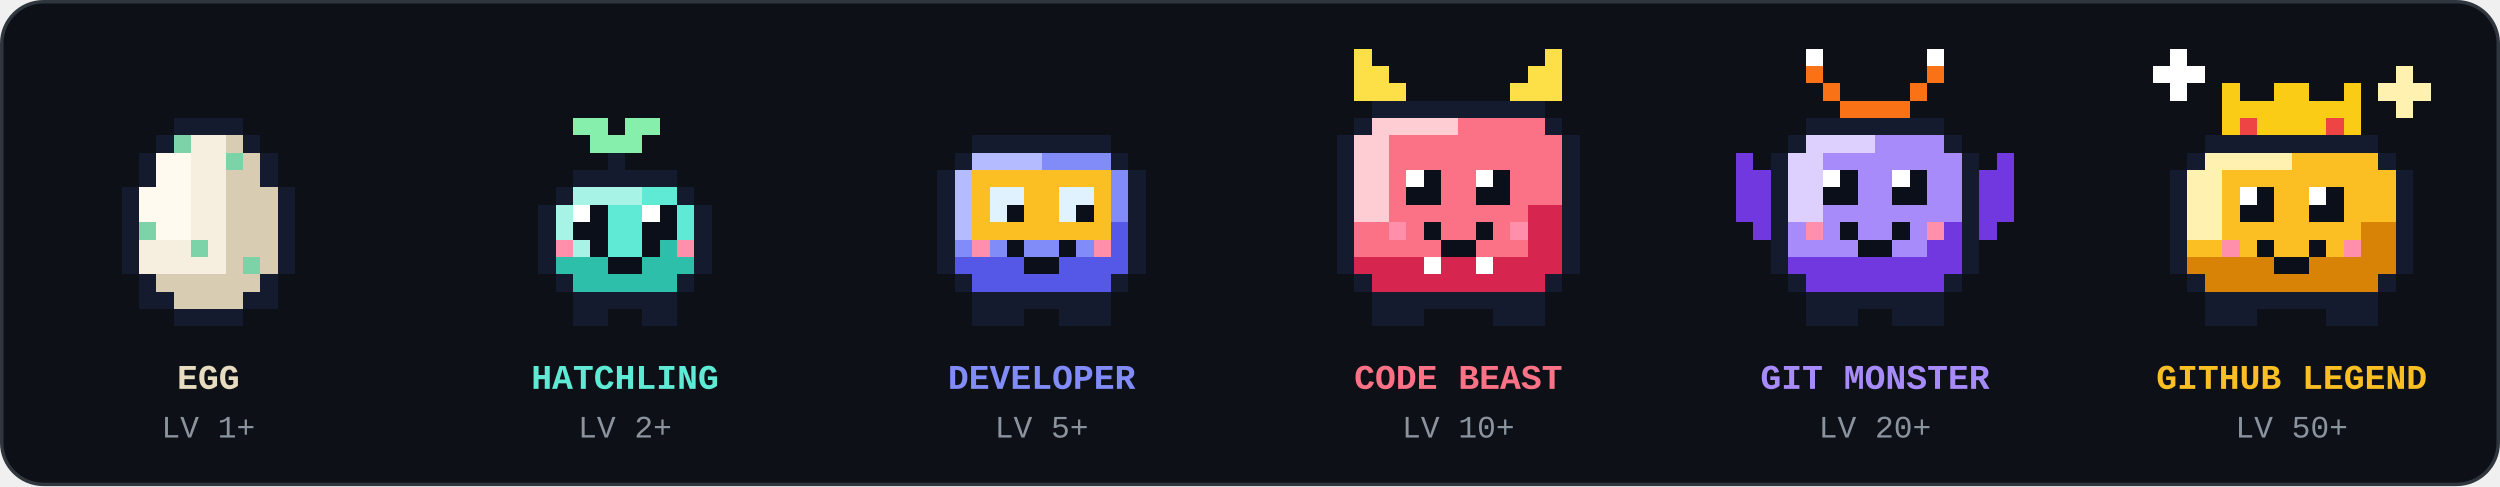
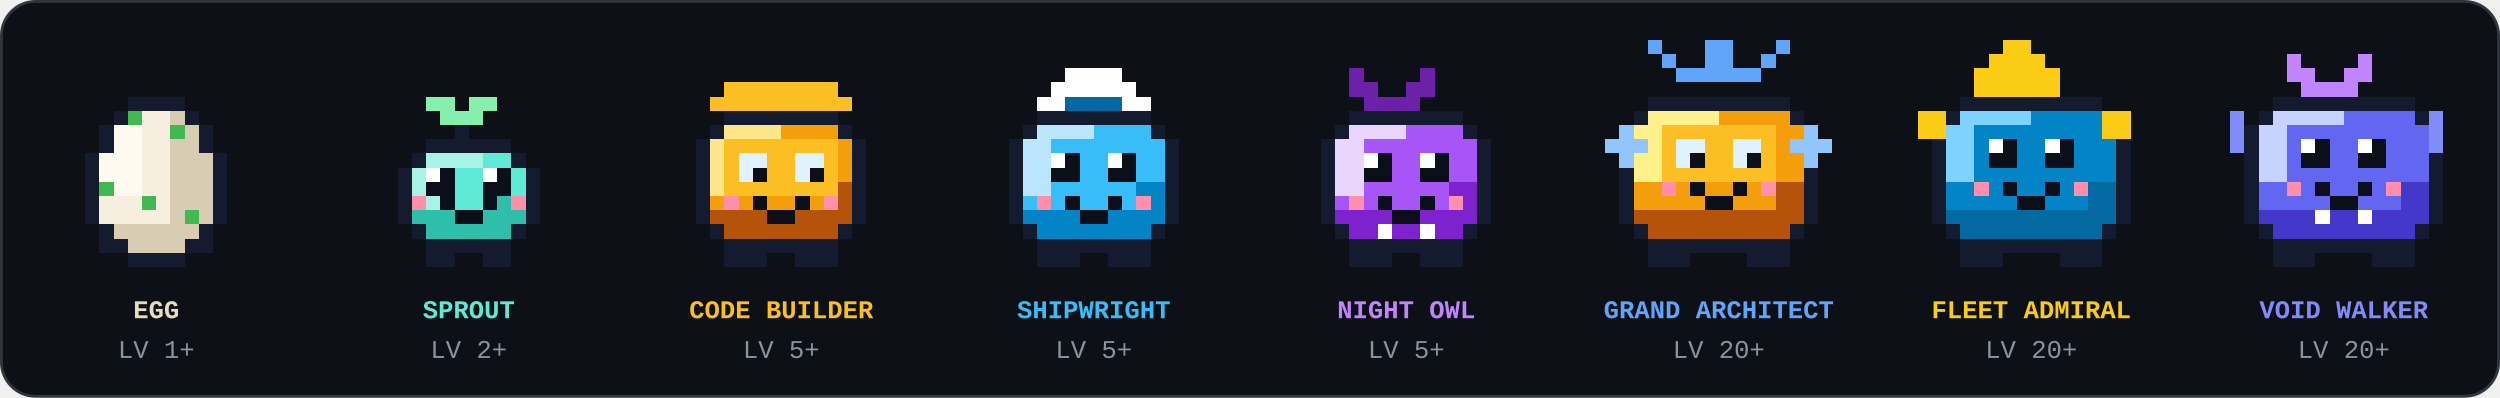
- <svg xmlns="http://www.w3.org/2000/svg" width="720" height="140" viewBox="0 0 720 140" role="img" aria-label="Gitagotchi evolution stages" font-family="ui-monospace, 'SF Mono', SFMono-Regular, Menlo, Consolas, 'Liberation Mono', monospace">
-   <rect x="0.5" y="0.5" width="719" height="139" rx="12" fill="#0d1117" stroke="#30363d" />
-   <g transform="translate(20 14)" shape-rendering="crispEdges">
+ <svg xmlns="http://www.w3.org/2000/svg" width="880" height="140" viewBox="0 0 880 140" role="img" aria-label="Gitagotchi evolution stages" font-family="ui-monospace, 'SF Mono', SFMono-Regular, Menlo, Consolas, 'Liberation Mono', monospace">
+   <rect x="0.5" y="0.5" width="879" height="139" rx="12" fill="#0d1117" stroke="#30363d" />
+   <g transform="translate(15 14)" shape-rendering="crispEdges">
    <rect x="30" y="20" width="20" height="5" fill="#151b2e" />
    <rect x="25" y="25" width="5" height="5" fill="#151b2e" />
-     <rect x="30" y="25" width="5" height="5" fill="#7dd3a8" />
+     <rect x="30" y="25" width="5" height="5" fill="#3fb950" />
    <rect x="35" y="25" width="10" height="5" fill="#f6efe0" />
    <rect x="45" y="25" width="5" height="5" fill="#d8ccb2" />
    <rect x="50" y="25" width="5" height="5" fill="#151b2e" />
    <rect x="20" y="30" width="5" height="5" fill="#151b2e" />
    <rect x="25" y="30" width="10" height="5" fill="#fffaf0" />
    <rect x="35" y="30" width="10" height="5" fill="#f6efe0" />
-     <rect x="45" y="30" width="5" height="5" fill="#7dd3a8" />
+     <rect x="45" y="30" width="5" height="5" fill="#3fb950" />
    <rect x="50" y="30" width="5" height="5" fill="#d8ccb2" />
    <rect x="55" y="30" width="5" height="5" fill="#151b2e" />
    <rect x="20" y="35" width="5" height="5" fill="#151b2e" />
    <rect x="25" y="35" width="10" height="5" fill="#fffaf0" />
    <rect x="35" y="35" width="10" height="5" fill="#f6efe0" />
    <rect x="45" y="35" width="10" height="5" fill="#d8ccb2" />
    <rect x="55" y="35" width="5" height="5" fill="#151b2e" />
    <rect x="15" y="40" width="5" height="5" fill="#151b2e" />
    <rect x="20" y="40" width="15" height="5" fill="#fffaf0" />
    <rect x="35" y="40" width="10" height="5" fill="#f6efe0" />
    <rect x="45" y="40" width="15" height="5" fill="#d8ccb2" />
    <rect x="60" y="40" width="5" height="5" fill="#151b2e" />
    <rect x="15" y="45" width="5" height="5" fill="#151b2e" />
    <rect x="20" y="45" width="15" height="5" fill="#fffaf0" />
    <rect x="35" y="45" width="10" height="5" fill="#f6efe0" />
    <rect x="45" y="45" width="15" height="5" fill="#d8ccb2" />
    <rect x="60" y="45" width="5" height="5" fill="#151b2e" />
    <rect x="15" y="50" width="5" height="5" fill="#151b2e" />
-     <rect x="20" y="50" width="5" height="5" fill="#7dd3a8" />
+     <rect x="20" y="50" width="5" height="5" fill="#3fb950" />
    <rect x="25" y="50" width="10" height="5" fill="#fffaf0" />
    <rect x="35" y="50" width="10" height="5" fill="#f6efe0" />
    <rect x="45" y="50" width="15" height="5" fill="#d8ccb2" />
    <rect x="60" y="50" width="5" height="5" fill="#151b2e" />
    <rect x="15" y="55" width="5" height="5" fill="#151b2e" />
    <rect x="20" y="55" width="15" height="5" fill="#f6efe0" />
-     <rect x="35" y="55" width="5" height="5" fill="#7dd3a8" />
+     <rect x="35" y="55" width="5" height="5" fill="#3fb950" />
    <rect x="40" y="55" width="5" height="5" fill="#f6efe0" />
    <rect x="45" y="55" width="15" height="5" fill="#d8ccb2" />
    <rect x="60" y="55" width="5" height="5" fill="#151b2e" />
    <rect x="15" y="60" width="5" height="5" fill="#151b2e" />
    <rect x="20" y="60" width="25" height="5" fill="#f6efe0" />
    <rect x="45" y="60" width="5" height="5" fill="#d8ccb2" />
-     <rect x="50" y="60" width="5" height="5" fill="#7dd3a8" />
+     <rect x="50" y="60" width="5" height="5" fill="#3fb950" />
    <rect x="55" y="60" width="5" height="5" fill="#d8ccb2" />
    <rect x="60" y="60" width="5" height="5" fill="#151b2e" />
    <rect x="20" y="65" width="5" height="5" fill="#151b2e" />
    <rect x="25" y="65" width="30" height="5" fill="#d8ccb2" />
    <rect x="55" y="65" width="5" height="5" fill="#151b2e" />
    <rect x="20" y="70" width="10" height="5" fill="#151b2e" />
    <rect x="30" y="70" width="20" height="5" fill="#d8ccb2" />
    <rect x="50" y="70" width="10" height="5" fill="#151b2e" />
    <rect x="30" y="75" width="20" height="5" fill="#151b2e" />
  </g>
-   <text x="60" y="112" font-size="10" font-weight="700" fill="#e8dcc0" text-anchor="middle">EGG</text>
-   <text x="60" y="126" font-size="9" fill="#8b949e" text-anchor="middle">LV 1+</text>
-   <g transform="translate(140 14)" shape-rendering="crispEdges">
+   <text x="55" y="112" font-size="9" font-weight="700" fill="#e8dcc0" text-anchor="middle">EGG</text>
+   <text x="55" y="126" font-size="9" fill="#8b949e" text-anchor="middle">LV 1+</text>
+   <g transform="translate(125 14)" shape-rendering="crispEdges">
    <rect x="25" y="20" width="10" height="5" fill="#86efac" />
    <rect x="40" y="20" width="10" height="5" fill="#86efac" />
    <rect x="30" y="25" width="15" height="5" fill="#86efac" />
    <rect x="35" y="30" width="5" height="5" fill="#151b2e" />
    <rect x="25" y="35" width="30" height="5" fill="#151b2e" />
    <rect x="20" y="40" width="5" height="5" fill="#151b2e" />
    <rect x="25" y="40" width="20" height="5" fill="#a7f3e6" />
    <rect x="45" y="40" width="10" height="5" fill="#5eead4" />
    <rect x="55" y="40" width="5" height="5" fill="#151b2e" />
    <rect x="15" y="45" width="5" height="5" fill="#151b2e" />
    <rect x="20" y="45" width="5" height="5" fill="#a7f3e6" />
    <rect x="25" y="45" width="5" height="5" fill="#ffffff" />
    <rect x="30" y="45" width="5" height="5" fill="#0b0f1a" />
    <rect x="35" y="45" width="10" height="5" fill="#5eead4" />
    <rect x="45" y="45" width="5" height="5" fill="#ffffff" />
    <rect x="50" y="45" width="5" height="5" fill="#0b0f1a" />
    <rect x="55" y="45" width="5" height="5" fill="#5eead4" />
    <rect x="60" y="45" width="5" height="5" fill="#151b2e" />
    <rect x="15" y="50" width="5" height="5" fill="#151b2e" />
    <rect x="20" y="50" width="5" height="5" fill="#a7f3e6" />
    <rect x="25" y="50" width="10" height="5" fill="#0b0f1a" />
    <rect x="35" y="50" width="10" height="5" fill="#5eead4" />
    <rect x="45" y="50" width="10" height="5" fill="#0b0f1a" />
    <rect x="55" y="50" width="5" height="5" fill="#5eead4" />
    <rect x="60" y="50" width="5" height="5" fill="#151b2e" />
    <rect x="15" y="55" width="5" height="5" fill="#151b2e" />
    <rect x="20" y="55" width="5" height="5" fill="#ff8fab" />
    <rect x="25" y="55" width="5" height="5" fill="#a7f3e6" />
    <rect x="30" y="55" width="5" height="5" fill="#0b0f1a" />
    <rect x="35" y="55" width="10" height="5" fill="#5eead4" />
    <rect x="45" y="55" width="5" height="5" fill="#0b0f1a" />
    <rect x="50" y="55" width="5" height="5" fill="#2dbfa9" />
    <rect x="55" y="55" width="5" height="5" fill="#ff8fab" />
    <rect x="60" y="55" width="5" height="5" fill="#151b2e" />
    <rect x="15" y="60" width="5" height="5" fill="#151b2e" />
    <rect x="20" y="60" width="15" height="5" fill="#2dbfa9" />
    <rect x="35" y="60" width="10" height="5" fill="#0b0f1a" />
    <rect x="45" y="60" width="15" height="5" fill="#2dbfa9" />
    <rect x="60" y="60" width="5" height="5" fill="#151b2e" />
    <rect x="20" y="65" width="5" height="5" fill="#151b2e" />
    <rect x="25" y="65" width="30" height="5" fill="#2dbfa9" />
    <rect x="55" y="65" width="5" height="5" fill="#151b2e" />
    <rect x="25" y="70" width="30" height="5" fill="#151b2e" />
    <rect x="25" y="75" width="10" height="5" fill="#151b2e" />
    <rect x="45" y="75" width="10" height="5" fill="#151b2e" />
  </g>
-   <text x="180" y="112" font-size="10" font-weight="700" fill="#5eead4" text-anchor="middle">HATCHLING</text>
-   <text x="180" y="126" font-size="9" fill="#8b949e" text-anchor="middle">LV 2+</text>
-   <g transform="translate(260 14)" shape-rendering="crispEdges">
+   <text x="165" y="112" font-size="9" font-weight="700" fill="#5eead4" text-anchor="middle">SPROUT</text>
+   <text x="165" y="126" font-size="9" fill="#8b949e" text-anchor="middle">LV 2+</text>
+   <g transform="translate(235 14)" shape-rendering="crispEdges">
+     <rect x="20" y="15" width="40" height="5" fill="#fbbf24" />
+     <rect x="15" y="20" width="50" height="5" fill="#fbbf24" />
    <rect x="20" y="25" width="40" height="5" fill="#151b2e" />
    <rect x="15" y="30" width="5" height="5" fill="#151b2e" />
-     <rect x="20" y="30" width="20" height="5" fill="#b4bcff" />
-     <rect x="40" y="30" width="20" height="5" fill="#818cf8" />
+     <rect x="20" y="30" width="20" height="5" fill="#fde68a" />
+     <rect x="40" y="30" width="20" height="5" fill="#f59e0b" />
    <rect x="60" y="30" width="5" height="5" fill="#151b2e" />
    <rect x="10" y="35" width="5" height="5" fill="#151b2e" />
-     <rect x="15" y="35" width="5" height="5" fill="#b4bcff" />
+     <rect x="15" y="35" width="5" height="5" fill="#fde68a" />
    <rect x="20" y="35" width="40" height="5" fill="#fbbf24" />
-     <rect x="60" y="35" width="5" height="5" fill="#818cf8" />
+     <rect x="60" y="35" width="5" height="5" fill="#f59e0b" />
    <rect x="65" y="35" width="5" height="5" fill="#151b2e" />
    <rect x="10" y="40" width="5" height="5" fill="#151b2e" />
-     <rect x="15" y="40" width="5" height="5" fill="#b4bcff" />
+     <rect x="15" y="40" width="5" height="5" fill="#fde68a" />
    <rect x="20" y="40" width="5" height="5" fill="#fbbf24" />
    <rect x="25" y="40" width="10" height="5" fill="#e0f2fe" />
    <rect x="35" y="40" width="10" height="5" fill="#fbbf24" />
    <rect x="45" y="40" width="10" height="5" fill="#e0f2fe" />
    <rect x="55" y="40" width="5" height="5" fill="#fbbf24" />
-     <rect x="60" y="40" width="5" height="5" fill="#818cf8" />
+     <rect x="60" y="40" width="5" height="5" fill="#f59e0b" />
    <rect x="65" y="40" width="5" height="5" fill="#151b2e" />
    <rect x="10" y="45" width="5" height="5" fill="#151b2e" />
-     <rect x="15" y="45" width="5" height="5" fill="#b4bcff" />
+     <rect x="15" y="45" width="5" height="5" fill="#fde68a" />
    <rect x="20" y="45" width="5" height="5" fill="#fbbf24" />
    <rect x="25" y="45" width="5" height="5" fill="#e0f2fe" />
    <rect x="30" y="45" width="5" height="5" fill="#0b0f1a" />
    <rect x="35" y="45" width="10" height="5" fill="#fbbf24" />
    <rect x="45" y="45" width="5" height="5" fill="#e0f2fe" />
    <rect x="50" y="45" width="5" height="5" fill="#0b0f1a" />
    <rect x="55" y="45" width="5" height="5" fill="#fbbf24" />
-     <rect x="60" y="45" width="5" height="5" fill="#818cf8" />
+     <rect x="60" y="45" width="5" height="5" fill="#f59e0b" />
    <rect x="65" y="45" width="5" height="5" fill="#151b2e" />
    <rect x="10" y="50" width="5" height="5" fill="#151b2e" />
-     <rect x="15" y="50" width="5" height="5" fill="#b4bcff" />
+     <rect x="15" y="50" width="5" height="5" fill="#fde68a" />
    <rect x="20" y="50" width="40" height="5" fill="#fbbf24" />
-     <rect x="60" y="50" width="5" height="5" fill="#5558e6" />
+     <rect x="60" y="50" width="5" height="5" fill="#b45309" />
    <rect x="65" y="50" width="5" height="5" fill="#151b2e" />
    <rect x="10" y="55" width="5" height="5" fill="#151b2e" />
-     <rect x="15" y="55" width="5" height="5" fill="#818cf8" />
+     <rect x="15" y="55" width="5" height="5" fill="#f59e0b" />
    <rect x="20" y="55" width="5" height="5" fill="#ff8fab" />
-     <rect x="25" y="55" width="5" height="5" fill="#818cf8" />
+     <rect x="25" y="55" width="5" height="5" fill="#f59e0b" />
    <rect x="30" y="55" width="5" height="5" fill="#0b0f1a" />
-     <rect x="35" y="55" width="10" height="5" fill="#818cf8" />
+     <rect x="35" y="55" width="10" height="5" fill="#f59e0b" />
    <rect x="45" y="55" width="5" height="5" fill="#0b0f1a" />
-     <rect x="50" y="55" width="5" height="5" fill="#818cf8" />
+     <rect x="50" y="55" width="5" height="5" fill="#f59e0b" />
    <rect x="55" y="55" width="5" height="5" fill="#ff8fab" />
-     <rect x="60" y="55" width="5" height="5" fill="#5558e6" />
+     <rect x="60" y="55" width="5" height="5" fill="#b45309" />
    <rect x="65" y="55" width="5" height="5" fill="#151b2e" />
    <rect x="10" y="60" width="5" height="5" fill="#151b2e" />
-     <rect x="15" y="60" width="20" height="5" fill="#5558e6" />
+     <rect x="15" y="60" width="20" height="5" fill="#b45309" />
    <rect x="35" y="60" width="10" height="5" fill="#0b0f1a" />
-     <rect x="45" y="60" width="20" height="5" fill="#5558e6" />
+     <rect x="45" y="60" width="20" height="5" fill="#b45309" />
    <rect x="65" y="60" width="5" height="5" fill="#151b2e" />
    <rect x="15" y="65" width="5" height="5" fill="#151b2e" />
-     <rect x="20" y="65" width="40" height="5" fill="#5558e6" />
+     <rect x="20" y="65" width="40" height="5" fill="#b45309" />
    <rect x="60" y="65" width="5" height="5" fill="#151b2e" />
    <rect x="20" y="70" width="40" height="5" fill="#151b2e" />
    <rect x="20" y="75" width="15" height="5" fill="#151b2e" />
    <rect x="45" y="75" width="15" height="5" fill="#151b2e" />
  </g>
-   <text x="300" y="112" font-size="10" font-weight="700" fill="#818cf8" text-anchor="middle">DEVELOPER</text>
-   <text x="300" y="126" font-size="9" fill="#8b949e" text-anchor="middle">LV 5+</text>
-   <g transform="translate(380 14)" shape-rendering="crispEdges">
-     <rect x="10" y="0" width="5" height="5" fill="#fde047" />
-     <rect x="65" y="0" width="5" height="5" fill="#fde047" />
-     <rect x="10" y="5" width="10" height="5" fill="#fde047" />
-     <rect x="60" y="5" width="10" height="5" fill="#fde047" />
-     <rect x="10" y="10" width="15" height="5" fill="#fde047" />
-     <rect x="55" y="10" width="15" height="5" fill="#fde047" />
-     <rect x="15" y="15" width="50" height="5" fill="#151b2e" />
-     <rect x="10" y="20" width="5" height="5" fill="#151b2e" />
-     <rect x="15" y="20" width="25" height="5" fill="#fecdd3" />
-     <rect x="40" y="20" width="25" height="5" fill="#fb7185" />
-     <rect x="65" y="20" width="5" height="5" fill="#151b2e" />
-     <rect x="5" y="25" width="5" height="5" fill="#151b2e" />
-     <rect x="10" y="25" width="10" height="5" fill="#fecdd3" />
-     <rect x="20" y="25" width="50" height="5" fill="#fb7185" />
-     <rect x="70" y="25" width="5" height="5" fill="#151b2e" />
-     <rect x="5" y="30" width="5" height="5" fill="#151b2e" />
-     <rect x="10" y="30" width="10" height="5" fill="#fecdd3" />
-     <rect x="20" y="30" width="50" height="5" fill="#fb7185" />
-     <rect x="70" y="30" width="5" height="5" fill="#151b2e" />
-     <rect x="5" y="35" width="5" height="5" fill="#151b2e" />
-     <rect x="10" y="35" width="10" height="5" fill="#fecdd3" />
-     <rect x="20" y="35" width="5" height="5" fill="#fb7185" />
-     <rect x="25" y="35" width="5" height="5" fill="#ffffff" />
-     <rect x="30" y="35" width="5" height="5" fill="#0b0f1a" />
-     <rect x="35" y="35" width="10" height="5" fill="#fb7185" />
-     <rect x="45" y="35" width="5" height="5" fill="#ffffff" />
-     <rect x="50" y="35" width="5" height="5" fill="#0b0f1a" />
-     <rect x="55" y="35" width="15" height="5" fill="#fb7185" />
-     <rect x="70" y="35" width="5" height="5" fill="#151b2e" />
-     <rect x="5" y="40" width="5" height="5" fill="#151b2e" />
-     <rect x="10" y="40" width="10" height="5" fill="#fecdd3" />
-     <rect x="20" y="40" width="5" height="5" fill="#fb7185" />
-     <rect x="25" y="40" width="10" height="5" fill="#0b0f1a" />
-     <rect x="35" y="40" width="10" height="5" fill="#fb7185" />
-     <rect x="45" y="40" width="10" height="5" fill="#0b0f1a" />
-     <rect x="55" y="40" width="15" height="5" fill="#fb7185" />
-     <rect x="70" y="40" width="5" height="5" fill="#151b2e" />
+   <text x="275" y="112" font-size="9" font-weight="700" fill="#fbbf24" text-anchor="middle">CODE BUILDER</text>
+   <text x="275" y="126" font-size="9" fill="#8b949e" text-anchor="middle">LV 5+</text>
+   <g transform="translate(345 14)" shape-rendering="crispEdges">
+     <rect x="30" y="10" width="20" height="5" fill="#ffffff" />
+     <rect x="25" y="15" width="30" height="5" fill="#ffffff" />
+     <rect x="20" y="20" width="10" height="5" fill="#ffffff" />
+     <rect x="30" y="20" width="20" height="5" fill="#0369a1" />
+     <rect x="50" y="20" width="10" height="5" fill="#ffffff" />
+     <rect x="20" y="25" width="40" height="5" fill="#151b2e" />
+     <rect x="15" y="30" width="5" height="5" fill="#151b2e" />
+     <rect x="20" y="30" width="20" height="5" fill="#bae6fd" />
+     <rect x="40" y="30" width="20" height="5" fill="#38bdf8" />
+     <rect x="60" y="30" width="5" height="5" fill="#151b2e" />
+     <rect x="10" y="35" width="5" height="5" fill="#151b2e" />
+     <rect x="15" y="35" width="10" height="5" fill="#bae6fd" />
+     <rect x="25" y="35" width="40" height="5" fill="#38bdf8" />
+     <rect x="65" y="35" width="5" height="5" fill="#151b2e" />
+     <rect x="10" y="40" width="5" height="5" fill="#151b2e" />
+     <rect x="15" y="40" width="10" height="5" fill="#bae6fd" />
+     <rect x="25" y="40" width="5" height="5" fill="#ffffff" />
+     <rect x="30" y="40" width="5" height="5" fill="#0b0f1a" />
+     <rect x="35" y="40" width="10" height="5" fill="#38bdf8" />
+     <rect x="45" y="40" width="5" height="5" fill="#ffffff" />
+     <rect x="50" y="40" width="5" height="5" fill="#0b0f1a" />
+     <rect x="55" y="40" width="10" height="5" fill="#38bdf8" />
+     <rect x="65" y="40" width="5" height="5" fill="#151b2e" />
+     <rect x="10" y="45" width="5" height="5" fill="#151b2e" />
+     <rect x="15" y="45" width="10" height="5" fill="#bae6fd" />
+     <rect x="25" y="45" width="10" height="5" fill="#0b0f1a" />
+     <rect x="35" y="45" width="10" height="5" fill="#38bdf8" />
+     <rect x="45" y="45" width="10" height="5" fill="#0b0f1a" />
+     <rect x="55" y="45" width="10" height="5" fill="#38bdf8" />
+     <rect x="65" y="45" width="5" height="5" fill="#151b2e" />
+     <rect x="10" y="50" width="5" height="5" fill="#151b2e" />
+     <rect x="15" y="50" width="10" height="5" fill="#bae6fd" />
+     <rect x="25" y="50" width="30" height="5" fill="#38bdf8" />
+     <rect x="55" y="50" width="10" height="5" fill="#0284c7" />
+     <rect x="65" y="50" width="5" height="5" fill="#151b2e" />
+     <rect x="10" y="55" width="5" height="5" fill="#151b2e" />
+     <rect x="15" y="55" width="5" height="5" fill="#38bdf8" />
+     <rect x="20" y="55" width="5" height="5" fill="#ff8fab" />
+     <rect x="25" y="55" width="5" height="5" fill="#38bdf8" />
+     <rect x="30" y="55" width="5" height="5" fill="#0b0f1a" />
+     <rect x="35" y="55" width="10" height="5" fill="#38bdf8" />
+     <rect x="45" y="55" width="5" height="5" fill="#0b0f1a" />
+     <rect x="50" y="55" width="5" height="5" fill="#38bdf8" />
+     <rect x="55" y="55" width="5" height="5" fill="#ff8fab" />
+     <rect x="60" y="55" width="5" height="5" fill="#0284c7" />
+     <rect x="65" y="55" width="5" height="5" fill="#151b2e" />
+     <rect x="10" y="60" width="5" height="5" fill="#151b2e" />
+     <rect x="15" y="60" width="20" height="5" fill="#0284c7" />
+     <rect x="35" y="60" width="10" height="5" fill="#0b0f1a" />
+     <rect x="45" y="60" width="20" height="5" fill="#0284c7" />
+     <rect x="65" y="60" width="5" height="5" fill="#151b2e" />
+     <rect x="15" y="65" width="5" height="5" fill="#151b2e" />
+     <rect x="20" y="65" width="40" height="5" fill="#0284c7" />
+     <rect x="60" y="65" width="5" height="5" fill="#151b2e" />
+     <rect x="20" y="70" width="40" height="5" fill="#151b2e" />
+     <rect x="20" y="75" width="15" height="5" fill="#151b2e" />
+     <rect x="45" y="75" width="15" height="5" fill="#151b2e" />
+   </g>
+   <text x="385" y="112" font-size="9" font-weight="700" fill="#38bdf8" text-anchor="middle">SHIPWRIGHT</text>
+   <text x="385" y="126" font-size="9" fill="#8b949e" text-anchor="middle">LV 5+</text>
+   <g transform="translate(455 14)" shape-rendering="crispEdges">
+     <rect x="20" y="10" width="5" height="5" fill="#6b21a8" />
+     <rect x="45" y="10" width="5" height="5" fill="#6b21a8" />
+     <rect x="20" y="15" width="10" height="5" fill="#6b21a8" />
+     <rect x="40" y="15" width="10" height="5" fill="#6b21a8" />
+     <rect x="25" y="20" width="20" height="5" fill="#6b21a8" />
+     <rect x="20" y="25" width="40" height="5" fill="#151b2e" />
+     <rect x="15" y="30" width="5" height="5" fill="#151b2e" />
+     <rect x="20" y="30" width="20" height="5" fill="#e9d5ff" />
+     <rect x="40" y="30" width="20" height="5" fill="#a855f7" />
+     <rect x="60" y="30" width="5" height="5" fill="#151b2e" />
+     <rect x="10" y="35" width="5" height="5" fill="#151b2e" />
+     <rect x="15" y="35" width="10" height="5" fill="#e9d5ff" />
+     <rect x="25" y="35" width="40" height="5" fill="#a855f7" />
+     <rect x="65" y="35" width="5" height="5" fill="#151b2e" />
+     <rect x="10" y="40" width="5" height="5" fill="#151b2e" />
+     <rect x="15" y="40" width="10" height="5" fill="#e9d5ff" />
+     <rect x="25" y="40" width="5" height="5" fill="#ffffff" />
+     <rect x="30" y="40" width="5" height="5" fill="#0b0f1a" />
+     <rect x="35" y="40" width="10" height="5" fill="#a855f7" />
+     <rect x="45" y="40" width="5" height="5" fill="#ffffff" />
+     <rect x="50" y="40" width="5" height="5" fill="#0b0f1a" />
+     <rect x="55" y="40" width="10" height="5" fill="#a855f7" />
+     <rect x="65" y="40" width="5" height="5" fill="#151b2e" />
+     <rect x="10" y="45" width="5" height="5" fill="#151b2e" />
+     <rect x="15" y="45" width="10" height="5" fill="#e9d5ff" />
+     <rect x="25" y="45" width="10" height="5" fill="#0b0f1a" />
+     <rect x="35" y="45" width="10" height="5" fill="#a855f7" />
+     <rect x="45" y="45" width="10" height="5" fill="#0b0f1a" />
+     <rect x="55" y="45" width="10" height="5" fill="#a855f7" />
+     <rect x="65" y="45" width="5" height="5" fill="#151b2e" />
+     <rect x="10" y="50" width="5" height="5" fill="#151b2e" />
+     <rect x="15" y="50" width="10" height="5" fill="#e9d5ff" />
+     <rect x="25" y="50" width="30" height="5" fill="#a855f7" />
+     <rect x="55" y="50" width="10" height="5" fill="#7e22ce" />
+     <rect x="65" y="50" width="5" height="5" fill="#151b2e" />
+     <rect x="10" y="55" width="5" height="5" fill="#151b2e" />
+     <rect x="15" y="55" width="5" height="5" fill="#a855f7" />
+     <rect x="20" y="55" width="5" height="5" fill="#ff8fab" />
+     <rect x="25" y="55" width="5" height="5" fill="#a855f7" />
+     <rect x="30" y="55" width="5" height="5" fill="#0b0f1a" />
+     <rect x="35" y="55" width="10" height="5" fill="#a855f7" />
+     <rect x="45" y="55" width="5" height="5" fill="#0b0f1a" />
+     <rect x="50" y="55" width="5" height="5" fill="#a855f7" />
+     <rect x="55" y="55" width="5" height="5" fill="#ff8fab" />
+     <rect x="60" y="55" width="5" height="5" fill="#7e22ce" />
+     <rect x="65" y="55" width="5" height="5" fill="#151b2e" />
+     <rect x="10" y="60" width="5" height="5" fill="#151b2e" />
+     <rect x="15" y="60" width="20" height="5" fill="#7e22ce" />
+     <rect x="35" y="60" width="10" height="5" fill="#0b0f1a" />
+     <rect x="45" y="60" width="20" height="5" fill="#7e22ce" />
+     <rect x="65" y="60" width="5" height="5" fill="#151b2e" />
+     <rect x="15" y="65" width="5" height="5" fill="#151b2e" />
+     <rect x="20" y="65" width="10" height="5" fill="#7e22ce" />
+     <rect x="30" y="65" width="5" height="5" fill="#ffffff" />
+     <rect x="35" y="65" width="10" height="5" fill="#7e22ce" />
+     <rect x="45" y="65" width="5" height="5" fill="#ffffff" />
+     <rect x="50" y="65" width="10" height="5" fill="#7e22ce" />
+     <rect x="60" y="65" width="5" height="5" fill="#151b2e" />
+     <rect x="20" y="70" width="40" height="5" fill="#151b2e" />
+     <rect x="20" y="75" width="15" height="5" fill="#151b2e" />
+     <rect x="45" y="75" width="15" height="5" fill="#151b2e" />
+   </g>
+   <text x="495" y="112" font-size="9" font-weight="700" fill="#c084fc" text-anchor="middle">NIGHT OWL</text>
+   <text x="495" y="126" font-size="9" fill="#8b949e" text-anchor="middle">LV 5+</text>
+   <g transform="translate(565 14)" shape-rendering="crispEdges">
+     <rect x="15" y="0" width="5" height="5" fill="#60a5fa" />
+     <rect x="35" y="0" width="10" height="5" fill="#60a5fa" />
+     <rect x="60" y="0" width="5" height="5" fill="#60a5fa" />
+     <rect x="20" y="5" width="5" height="5" fill="#60a5fa" />
+     <rect x="35" y="5" width="10" height="5" fill="#60a5fa" />
+     <rect x="55" y="5" width="5" height="5" fill="#60a5fa" />
+     <rect x="25" y="10" width="30" height="5" fill="#60a5fa" />
+     <rect x="15" y="20" width="50" height="5" fill="#151b2e" />
+     <rect x="10" y="25" width="5" height="5" fill="#151b2e" />
+     <rect x="15" y="25" width="25" height="5" fill="#fef08a" />
+     <rect x="40" y="25" width="25" height="5" fill="#f59e0b" />
+     <rect x="65" y="25" width="5" height="5" fill="#151b2e" />
+     <rect x="5" y="30" width="5" height="5" fill="#93c5fd" />
+     <rect x="10" y="30" width="10" height="5" fill="#fef08a" />
+     <rect x="20" y="30" width="40" height="5" fill="#fbbf24" />
+     <rect x="60" y="30" width="10" height="5" fill="#f59e0b" />
+     <rect x="70" y="30" width="5" height="5" fill="#93c5fd" />
+     <rect x="0" y="35" width="15" height="5" fill="#93c5fd" />
+     <rect x="15" y="35" width="5" height="5" fill="#fef08a" />
+     <rect x="20" y="35" width="5" height="5" fill="#fbbf24" />
+     <rect x="25" y="35" width="10" height="5" fill="#e0f2fe" />
+     <rect x="35" y="35" width="10" height="5" fill="#fbbf24" />
+     <rect x="45" y="35" width="10" height="5" fill="#e0f2fe" />
+     <rect x="55" y="35" width="5" height="5" fill="#fbbf24" />
+     <rect x="60" y="35" width="5" height="5" fill="#f59e0b" />
+     <rect x="65" y="35" width="15" height="5" fill="#93c5fd" />
+     <rect x="5" y="40" width="5" height="5" fill="#93c5fd" />
+     <rect x="10" y="40" width="10" height="5" fill="#fef08a" />
+     <rect x="20" y="40" width="5" height="5" fill="#fbbf24" />
+     <rect x="25" y="40" width="5" height="5" fill="#e0f2fe" />
+     <rect x="30" y="40" width="5" height="5" fill="#0b0f1a" />
+     <rect x="35" y="40" width="10" height="5" fill="#fbbf24" />
+     <rect x="45" y="40" width="5" height="5" fill="#e0f2fe" />
+     <rect x="50" y="40" width="5" height="5" fill="#0b0f1a" />
+     <rect x="55" y="40" width="5" height="5" fill="#fbbf24" />
+     <rect x="60" y="40" width="10" height="5" fill="#f59e0b" />
+     <rect x="70" y="40" width="5" height="5" fill="#93c5fd" />
    <rect x="5" y="45" width="5" height="5" fill="#151b2e" />
-     <rect x="10" y="45" width="10" height="5" fill="#fecdd3" />
-     <rect x="20" y="45" width="40" height="5" fill="#fb7185" />
-     <rect x="60" y="45" width="10" height="5" fill="#d6254f" />
+     <rect x="10" y="45" width="10" height="5" fill="#fef08a" />
+     <rect x="20" y="45" width="40" height="5" fill="#fbbf24" />
+     <rect x="60" y="45" width="10" height="5" fill="#f59e0b" />
    <rect x="70" y="45" width="5" height="5" fill="#151b2e" />
    <rect x="5" y="50" width="5" height="5" fill="#151b2e" />
-     <rect x="10" y="50" width="10" height="5" fill="#fb7185" />
+     <rect x="10" y="50" width="10" height="5" fill="#f59e0b" />
    <rect x="20" y="50" width="5" height="5" fill="#ff8fab" />
-     <rect x="25" y="50" width="5" height="5" fill="#fb7185" />
+     <rect x="25" y="50" width="5" height="5" fill="#f59e0b" />
    <rect x="30" y="50" width="5" height="5" fill="#0b0f1a" />
-     <rect x="35" y="50" width="10" height="5" fill="#fb7185" />
+     <rect x="35" y="50" width="10" height="5" fill="#f59e0b" />
    <rect x="45" y="50" width="5" height="5" fill="#0b0f1a" />
-     <rect x="50" y="50" width="5" height="5" fill="#fb7185" />
+     <rect x="50" y="50" width="5" height="5" fill="#f59e0b" />
    <rect x="55" y="50" width="5" height="5" fill="#ff8fab" />
-     <rect x="60" y="50" width="10" height="5" fill="#d6254f" />
+     <rect x="60" y="50" width="10" height="5" fill="#b45309" />
    <rect x="70" y="50" width="5" height="5" fill="#151b2e" />
    <rect x="5" y="55" width="5" height="5" fill="#151b2e" />
-     <rect x="10" y="55" width="25" height="5" fill="#fb7185" />
+     <rect x="10" y="55" width="25" height="5" fill="#f59e0b" />
    <rect x="35" y="55" width="10" height="5" fill="#0b0f1a" />
-     <rect x="45" y="55" width="15" height="5" fill="#fb7185" />
-     <rect x="60" y="55" width="10" height="5" fill="#d6254f" />
+     <rect x="45" y="55" width="15" height="5" fill="#f59e0b" />
+     <rect x="60" y="55" width="10" height="5" fill="#b45309" />
    <rect x="70" y="55" width="5" height="5" fill="#151b2e" />
    <rect x="5" y="60" width="5" height="5" fill="#151b2e" />
-     <rect x="10" y="60" width="20" height="5" fill="#d6254f" />
-     <rect x="30" y="60" width="5" height="5" fill="#ffffff" />
-     <rect x="35" y="60" width="10" height="5" fill="#d6254f" />
-     <rect x="45" y="60" width="5" height="5" fill="#ffffff" />
-     <rect x="50" y="60" width="20" height="5" fill="#d6254f" />
+     <rect x="10" y="60" width="60" height="5" fill="#b45309" />
    <rect x="70" y="60" width="5" height="5" fill="#151b2e" />
    <rect x="10" y="65" width="5" height="5" fill="#151b2e" />
-     <rect x="15" y="65" width="50" height="5" fill="#d6254f" />
+     <rect x="15" y="65" width="50" height="5" fill="#b45309" />
    <rect x="65" y="65" width="5" height="5" fill="#151b2e" />
    <rect x="15" y="70" width="50" height="5" fill="#151b2e" />
    <rect x="15" y="75" width="15" height="5" fill="#151b2e" />
    <rect x="50" y="75" width="15" height="5" fill="#151b2e" />
  </g>
-   <text x="420" y="112" font-size="10" font-weight="700" fill="#fb7185" text-anchor="middle">CODE BEAST</text>
-   <text x="420" y="126" font-size="9" fill="#8b949e" text-anchor="middle">LV 10+</text>
-   <g transform="translate(500 14)" shape-rendering="crispEdges">
-     <rect x="20" y="0" width="5" height="5" fill="#ffffff" />
-     <rect x="55" y="0" width="5" height="5" fill="#ffffff" />
-     <rect x="20" y="5" width="5" height="5" fill="#f97316" />
-     <rect x="55" y="5" width="5" height="5" fill="#f97316" />
-     <rect x="25" y="10" width="5" height="5" fill="#f97316" />
-     <rect x="50" y="10" width="5" height="5" fill="#f97316" />
-     <rect x="30" y="15" width="20" height="5" fill="#f97316" />
-     <rect x="20" y="20" width="40" height="5" fill="#151b2e" />
-     <rect x="15" y="25" width="5" height="5" fill="#151b2e" />
-     <rect x="20" y="25" width="20" height="5" fill="#ddd0ff" />
-     <rect x="40" y="25" width="20" height="5" fill="#a78bfa" />
-     <rect x="60" y="25" width="5" height="5" fill="#151b2e" />
-     <rect x="0" y="30" width="5" height="5" fill="#7138e0" />
-     <rect x="10" y="30" width="5" height="5" fill="#151b2e" />
-     <rect x="15" y="30" width="10" height="5" fill="#ddd0ff" />
-     <rect x="25" y="30" width="40" height="5" fill="#a78bfa" />
-     <rect x="65" y="30" width="5" height="5" fill="#151b2e" />
-     <rect x="75" y="30" width="5" height="5" fill="#7138e0" />
-     <rect x="0" y="35" width="10" height="5" fill="#7138e0" />
-     <rect x="10" y="35" width="5" height="5" fill="#151b2e" />
-     <rect x="15" y="35" width="10" height="5" fill="#ddd0ff" />
+   <text x="605" y="112" font-size="9" font-weight="700" fill="#60a5fa" text-anchor="middle">GRAND ARCHITECT</text>
+   <text x="605" y="126" font-size="9" fill="#8b949e" text-anchor="middle">LV 20+</text>
+   <g transform="translate(675 14)" shape-rendering="crispEdges">
+     <rect x="30" y="0" width="10" height="5" fill="#facc15" />
+     <rect x="25" y="5" width="20" height="5" fill="#facc15" />
+     <rect x="20" y="10" width="30" height="5" fill="#facc15" />
+     <rect x="20" y="15" width="30" height="5" fill="#facc15" />
+     <rect x="15" y="20" width="50" height="5" fill="#151b2e" />
+     <rect x="0" y="25" width="10" height="5" fill="#facc15" />
+     <rect x="10" y="25" width="5" height="5" fill="#151b2e" />
+     <rect x="15" y="25" width="25" height="5" fill="#7dd3fc" />
+     <rect x="40" y="25" width="25" height="5" fill="#0284c7" />
+     <rect x="65" y="25" width="10" height="5" fill="#facc15" />
+     <rect x="0" y="30" width="10" height="5" fill="#facc15" />
+     <rect x="10" y="30" width="10" height="5" fill="#7dd3fc" />
+     <rect x="20" y="30" width="45" height="5" fill="#0284c7" />
+     <rect x="65" y="30" width="10" height="5" fill="#facc15" />
+     <rect x="5" y="35" width="5" height="5" fill="#151b2e" />
+     <rect x="10" y="35" width="10" height="5" fill="#7dd3fc" />
+     <rect x="20" y="35" width="5" height="5" fill="#0284c7" />
    <rect x="25" y="35" width="5" height="5" fill="#ffffff" />
    <rect x="30" y="35" width="5" height="5" fill="#0b0f1a" />
-     <rect x="35" y="35" width="10" height="5" fill="#a78bfa" />
+     <rect x="35" y="35" width="10" height="5" fill="#0284c7" />
    <rect x="45" y="35" width="5" height="5" fill="#ffffff" />
    <rect x="50" y="35" width="5" height="5" fill="#0b0f1a" />
-     <rect x="55" y="35" width="10" height="5" fill="#a78bfa" />
-     <rect x="65" y="35" width="5" height="5" fill="#151b2e" />
-     <rect x="70" y="35" width="10" height="5" fill="#7138e0" />
-     <rect x="0" y="40" width="10" height="5" fill="#7138e0" />
-     <rect x="10" y="40" width="5" height="5" fill="#151b2e" />
-     <rect x="15" y="40" width="10" height="5" fill="#ddd0ff" />
-     <rect x="25" y="40" width="10" height="5" fill="#0b0f1a" />
-     <rect x="35" y="40" width="10" height="5" fill="#a78bfa" />
-     <rect x="45" y="40" width="10" height="5" fill="#0b0f1a" />
-     <rect x="55" y="40" width="10" height="5" fill="#a78bfa" />
-     <rect x="65" y="40" width="5" height="5" fill="#151b2e" />
-     <rect x="70" y="40" width="10" height="5" fill="#7138e0" />
-     <rect x="0" y="45" width="10" height="5" fill="#7138e0" />
-     <rect x="10" y="45" width="5" height="5" fill="#151b2e" />
-     <rect x="15" y="45" width="10" height="5" fill="#ddd0ff" />
-     <rect x="25" y="45" width="40" height="5" fill="#a78bfa" />
-     <rect x="65" y="45" width="5" height="5" fill="#151b2e" />
-     <rect x="70" y="45" width="10" height="5" fill="#7138e0" />
-     <rect x="5" y="50" width="5" height="5" fill="#7138e0" />
-     <rect x="10" y="50" width="5" height="5" fill="#151b2e" />
-     <rect x="15" y="50" width="5" height="5" fill="#a78bfa" />
-     <rect x="20" y="50" width="5" height="5" fill="#ff8fab" />
-     <rect x="25" y="50" width="5" height="5" fill="#a78bfa" />
-     <rect x="30" y="50" width="5" height="5" fill="#0b0f1a" />
-     <rect x="35" y="50" width="10" height="5" fill="#a78bfa" />
-     <rect x="45" y="50" width="5" height="5" fill="#0b0f1a" />
-     <rect x="50" y="50" width="5" height="5" fill="#a78bfa" />
-     <rect x="55" y="50" width="5" height="5" fill="#ff8fab" />
-     <rect x="60" y="50" width="5" height="5" fill="#7138e0" />
-     <rect x="65" y="50" width="5" height="5" fill="#151b2e" />
-     <rect x="70" y="50" width="5" height="5" fill="#7138e0" />
-     <rect x="10" y="55" width="5" height="5" fill="#151b2e" />
-     <rect x="15" y="55" width="20" height="5" fill="#a78bfa" />
-     <rect x="35" y="55" width="10" height="5" fill="#0b0f1a" />
-     <rect x="45" y="55" width="10" height="5" fill="#a78bfa" />
-     <rect x="55" y="55" width="10" height="5" fill="#7138e0" />
-     <rect x="65" y="55" width="5" height="5" fill="#151b2e" />
-     <rect x="10" y="60" width="5" height="5" fill="#151b2e" />
-     <rect x="15" y="60" width="50" height="5" fill="#7138e0" />
-     <rect x="65" y="60" width="5" height="5" fill="#151b2e" />
-     <rect x="15" y="65" width="5" height="5" fill="#151b2e" />
-     <rect x="20" y="65" width="40" height="5" fill="#7138e0" />
-     <rect x="60" y="65" width="5" height="5" fill="#151b2e" />
-     <rect x="20" y="70" width="40" height="5" fill="#151b2e" />
-     <rect x="20" y="75" width="15" height="5" fill="#151b2e" />
-     <rect x="45" y="75" width="15" height="5" fill="#151b2e" />
-   </g>
-   <text x="540" y="112" font-size="10" font-weight="700" fill="#a78bfa" text-anchor="middle">GIT MONSTER</text>
-   <text x="540" y="126" font-size="9" fill="#8b949e" text-anchor="middle">LV 20+</text>
-   <g transform="translate(620 14)" shape-rendering="crispEdges">
-     <rect x="5" y="0" width="5" height="5" fill="#ffffff" />
-     <rect x="0" y="5" width="15" height="5" fill="#ffffff" />
-     <rect x="70" y="5" width="5" height="5" fill="#fff1b0" />
-     <rect x="5" y="10" width="5" height="5" fill="#ffffff" />
-     <rect x="20" y="10" width="5" height="5" fill="#facc15" />
-     <rect x="35" y="10" width="10" height="5" fill="#facc15" />
-     <rect x="55" y="10" width="5" height="5" fill="#facc15" />
-     <rect x="65" y="10" width="15" height="5" fill="#fff1b0" />
-     <rect x="20" y="15" width="40" height="5" fill="#facc15" />
-     <rect x="70" y="15" width="5" height="5" fill="#fff1b0" />
-     <rect x="20" y="20" width="5" height="5" fill="#facc15" />
-     <rect x="25" y="20" width="5" height="5" fill="#ef4444" />
-     <rect x="30" y="20" width="20" height="5" fill="#facc15" />
-     <rect x="50" y="20" width="5" height="5" fill="#ef4444" />
-     <rect x="55" y="20" width="5" height="5" fill="#facc15" />
-     <rect x="15" y="25" width="50" height="5" fill="#151b2e" />
-     <rect x="10" y="30" width="5" height="5" fill="#151b2e" />
-     <rect x="15" y="30" width="25" height="5" fill="#fff1b0" />
-     <rect x="40" y="30" width="25" height="5" fill="#fbbf24" />
-     <rect x="65" y="30" width="5" height="5" fill="#151b2e" />
-     <rect x="5" y="35" width="5" height="5" fill="#151b2e" />
-     <rect x="10" y="35" width="10" height="5" fill="#fff1b0" />
-     <rect x="20" y="35" width="50" height="5" fill="#fbbf24" />
+     <rect x="55" y="35" width="15" height="5" fill="#0284c7" />
    <rect x="70" y="35" width="5" height="5" fill="#151b2e" />
    <rect x="5" y="40" width="5" height="5" fill="#151b2e" />
-     <rect x="10" y="40" width="10" height="5" fill="#fff1b0" />
-     <rect x="20" y="40" width="5" height="5" fill="#fbbf24" />
-     <rect x="25" y="40" width="5" height="5" fill="#ffffff" />
-     <rect x="30" y="40" width="5" height="5" fill="#0b0f1a" />
-     <rect x="35" y="40" width="10" height="5" fill="#fbbf24" />
-     <rect x="45" y="40" width="5" height="5" fill="#ffffff" />
-     <rect x="50" y="40" width="5" height="5" fill="#0b0f1a" />
-     <rect x="55" y="40" width="15" height="5" fill="#fbbf24" />
+     <rect x="10" y="40" width="10" height="5" fill="#7dd3fc" />
+     <rect x="20" y="40" width="5" height="5" fill="#0284c7" />
+     <rect x="25" y="40" width="10" height="5" fill="#0b0f1a" />
+     <rect x="35" y="40" width="10" height="5" fill="#0284c7" />
+     <rect x="45" y="40" width="10" height="5" fill="#0b0f1a" />
+     <rect x="55" y="40" width="15" height="5" fill="#0284c7" />
    <rect x="70" y="40" width="5" height="5" fill="#151b2e" />
    <rect x="5" y="45" width="5" height="5" fill="#151b2e" />
-     <rect x="10" y="45" width="10" height="5" fill="#fff1b0" />
-     <rect x="20" y="45" width="5" height="5" fill="#fbbf24" />
-     <rect x="25" y="45" width="10" height="5" fill="#0b0f1a" />
-     <rect x="35" y="45" width="10" height="5" fill="#fbbf24" />
-     <rect x="45" y="45" width="10" height="5" fill="#0b0f1a" />
-     <rect x="55" y="45" width="15" height="5" fill="#fbbf24" />
+     <rect x="10" y="45" width="10" height="5" fill="#7dd3fc" />
+     <rect x="20" y="45" width="50" height="5" fill="#0284c7" />
    <rect x="70" y="45" width="5" height="5" fill="#151b2e" />
    <rect x="5" y="50" width="5" height="5" fill="#151b2e" />
-     <rect x="10" y="50" width="10" height="5" fill="#fff1b0" />
-     <rect x="20" y="50" width="40" height="5" fill="#fbbf24" />
-     <rect x="60" y="50" width="10" height="5" fill="#d98306" />
+     <rect x="10" y="50" width="10" height="5" fill="#0284c7" />
+     <rect x="20" y="50" width="5" height="5" fill="#ff8fab" />
+     <rect x="25" y="50" width="5" height="5" fill="#0284c7" />
+     <rect x="30" y="50" width="5" height="5" fill="#0b0f1a" />
+     <rect x="35" y="50" width="10" height="5" fill="#0284c7" />
+     <rect x="45" y="50" width="5" height="5" fill="#0b0f1a" />
+     <rect x="50" y="50" width="5" height="5" fill="#0284c7" />
+     <rect x="55" y="50" width="5" height="5" fill="#ff8fab" />
+     <rect x="60" y="50" width="10" height="5" fill="#0369a1" />
    <rect x="70" y="50" width="5" height="5" fill="#151b2e" />
    <rect x="5" y="55" width="5" height="5" fill="#151b2e" />
-     <rect x="10" y="55" width="10" height="5" fill="#fbbf24" />
-     <rect x="20" y="55" width="5" height="5" fill="#ff8fab" />
-     <rect x="25" y="55" width="5" height="5" fill="#fbbf24" />
-     <rect x="30" y="55" width="5" height="5" fill="#0b0f1a" />
-     <rect x="35" y="55" width="10" height="5" fill="#fbbf24" />
-     <rect x="45" y="55" width="5" height="5" fill="#0b0f1a" />
-     <rect x="50" y="55" width="5" height="5" fill="#fbbf24" />
-     <rect x="55" y="55" width="5" height="5" fill="#ff8fab" />
-     <rect x="60" y="55" width="10" height="5" fill="#d98306" />
+     <rect x="10" y="55" width="25" height="5" fill="#0284c7" />
+     <rect x="35" y="55" width="10" height="5" fill="#0b0f1a" />
+     <rect x="45" y="55" width="15" height="5" fill="#0284c7" />
+     <rect x="60" y="55" width="10" height="5" fill="#0369a1" />
    <rect x="70" y="55" width="5" height="5" fill="#151b2e" />
    <rect x="5" y="60" width="5" height="5" fill="#151b2e" />
-     <rect x="10" y="60" width="25" height="5" fill="#d98306" />
-     <rect x="35" y="60" width="10" height="5" fill="#0b0f1a" />
-     <rect x="45" y="60" width="25" height="5" fill="#d98306" />
+     <rect x="10" y="60" width="60" height="5" fill="#0369a1" />
    <rect x="70" y="60" width="5" height="5" fill="#151b2e" />
    <rect x="10" y="65" width="5" height="5" fill="#151b2e" />
-     <rect x="15" y="65" width="50" height="5" fill="#d98306" />
+     <rect x="15" y="65" width="50" height="5" fill="#0369a1" />
    <rect x="65" y="65" width="5" height="5" fill="#151b2e" />
    <rect x="15" y="70" width="50" height="5" fill="#151b2e" />
    <rect x="15" y="75" width="15" height="5" fill="#151b2e" />
    <rect x="50" y="75" width="15" height="5" fill="#151b2e" />
  </g>
-   <text x="660" y="112" font-size="10" font-weight="700" fill="#fbbf24" text-anchor="middle">GITHUB LEGEND</text>
-   <text x="660" y="126" font-size="9" fill="#8b949e" text-anchor="middle">LV 50+</text>
+   <text x="715" y="112" font-size="9" font-weight="700" fill="#facc15" text-anchor="middle">FLEET ADMIRAL</text>
+   <text x="715" y="126" font-size="9" fill="#8b949e" text-anchor="middle">LV 20+</text>
+   <g transform="translate(785 14)" shape-rendering="crispEdges">
+     <rect x="20" y="5" width="5" height="5" fill="#c084fc" />
+     <rect x="45" y="5" width="5" height="5" fill="#c084fc" />
+     <rect x="20" y="10" width="10" height="5" fill="#c084fc" />
+     <rect x="40" y="10" width="10" height="5" fill="#c084fc" />
+     <rect x="25" y="15" width="20" height="5" fill="#c084fc" />
+     <rect x="15" y="20" width="50" height="5" fill="#151b2e" />
+     <rect x="0" y="25" width="5" height="5" fill="#818cf8" />
+     <rect x="10" y="25" width="5" height="5" fill="#151b2e" />
+     <rect x="15" y="25" width="25" height="5" fill="#c7d2fe" />
+     <rect x="40" y="25" width="25" height="5" fill="#6366f1" />
+     <rect x="65" y="25" width="5" height="5" fill="#151b2e" />
+     <rect x="70" y="25" width="5" height="5" fill="#818cf8" />
+     <rect x="0" y="30" width="5" height="5" fill="#818cf8" />
+     <rect x="5" y="30" width="5" height="5" fill="#151b2e" />
+     <rect x="10" y="30" width="10" height="5" fill="#c7d2fe" />
+     <rect x="20" y="30" width="50" height="5" fill="#6366f1" />
+     <rect x="70" y="30" width="5" height="5" fill="#818cf8" />
+     <rect x="0" y="35" width="5" height="5" fill="#818cf8" />
+     <rect x="5" y="35" width="5" height="5" fill="#151b2e" />
+     <rect x="10" y="35" width="10" height="5" fill="#c7d2fe" />
+     <rect x="20" y="35" width="5" height="5" fill="#6366f1" />
+     <rect x="25" y="35" width="5" height="5" fill="#ffffff" />
+     <rect x="30" y="35" width="5" height="5" fill="#0b0f1a" />
+     <rect x="35" y="35" width="10" height="5" fill="#6366f1" />
+     <rect x="45" y="35" width="5" height="5" fill="#ffffff" />
+     <rect x="50" y="35" width="5" height="5" fill="#0b0f1a" />
+     <rect x="55" y="35" width="15" height="5" fill="#6366f1" />
+     <rect x="70" y="35" width="5" height="5" fill="#818cf8" />
+     <rect x="5" y="40" width="5" height="5" fill="#151b2e" />
+     <rect x="10" y="40" width="10" height="5" fill="#c7d2fe" />
+     <rect x="20" y="40" width="5" height="5" fill="#6366f1" />
+     <rect x="25" y="40" width="10" height="5" fill="#0b0f1a" />
+     <rect x="35" y="40" width="10" height="5" fill="#6366f1" />
+     <rect x="45" y="40" width="10" height="5" fill="#0b0f1a" />
+     <rect x="55" y="40" width="15" height="5" fill="#6366f1" />
+     <rect x="70" y="40" width="5" height="5" fill="#151b2e" />
+     <rect x="5" y="45" width="5" height="5" fill="#151b2e" />
+     <rect x="10" y="45" width="10" height="5" fill="#c7d2fe" />
+     <rect x="20" y="45" width="50" height="5" fill="#6366f1" />
+     <rect x="70" y="45" width="5" height="5" fill="#151b2e" />
+     <rect x="5" y="50" width="5" height="5" fill="#151b2e" />
+     <rect x="10" y="50" width="10" height="5" fill="#6366f1" />
+     <rect x="20" y="50" width="5" height="5" fill="#ff8fab" />
+     <rect x="25" y="50" width="5" height="5" fill="#6366f1" />
+     <rect x="30" y="50" width="5" height="5" fill="#0b0f1a" />
+     <rect x="35" y="50" width="10" height="5" fill="#6366f1" />
+     <rect x="45" y="50" width="5" height="5" fill="#0b0f1a" />
+     <rect x="50" y="50" width="5" height="5" fill="#6366f1" />
+     <rect x="55" y="50" width="5" height="5" fill="#ff8fab" />
+     <rect x="60" y="50" width="10" height="5" fill="#4338ca" />
+     <rect x="70" y="50" width="5" height="5" fill="#151b2e" />
+     <rect x="5" y="55" width="5" height="5" fill="#151b2e" />
+     <rect x="10" y="55" width="25" height="5" fill="#6366f1" />
+     <rect x="35" y="55" width="10" height="5" fill="#0b0f1a" />
+     <rect x="45" y="55" width="15" height="5" fill="#6366f1" />
+     <rect x="60" y="55" width="10" height="5" fill="#4338ca" />
+     <rect x="70" y="55" width="5" height="5" fill="#151b2e" />
+     <rect x="5" y="60" width="5" height="5" fill="#151b2e" />
+     <rect x="10" y="60" width="20" height="5" fill="#4338ca" />
+     <rect x="30" y="60" width="5" height="5" fill="#ffffff" />
+     <rect x="35" y="60" width="10" height="5" fill="#4338ca" />
+     <rect x="45" y="60" width="5" height="5" fill="#ffffff" />
+     <rect x="50" y="60" width="20" height="5" fill="#4338ca" />
+     <rect x="70" y="60" width="5" height="5" fill="#151b2e" />
+     <rect x="10" y="65" width="5" height="5" fill="#151b2e" />
+     <rect x="15" y="65" width="50" height="5" fill="#4338ca" />
+     <rect x="65" y="65" width="5" height="5" fill="#151b2e" />
+     <rect x="15" y="70" width="50" height="5" fill="#151b2e" />
+     <rect x="15" y="75" width="15" height="5" fill="#151b2e" />
+     <rect x="50" y="75" width="15" height="5" fill="#151b2e" />
+   </g>
+   <text x="825" y="112" font-size="9" font-weight="700" fill="#818cf8" text-anchor="middle">VOID WALKER</text>
+   <text x="825" y="126" font-size="9" fill="#8b949e" text-anchor="middle">LV 20+</text>
</svg>
